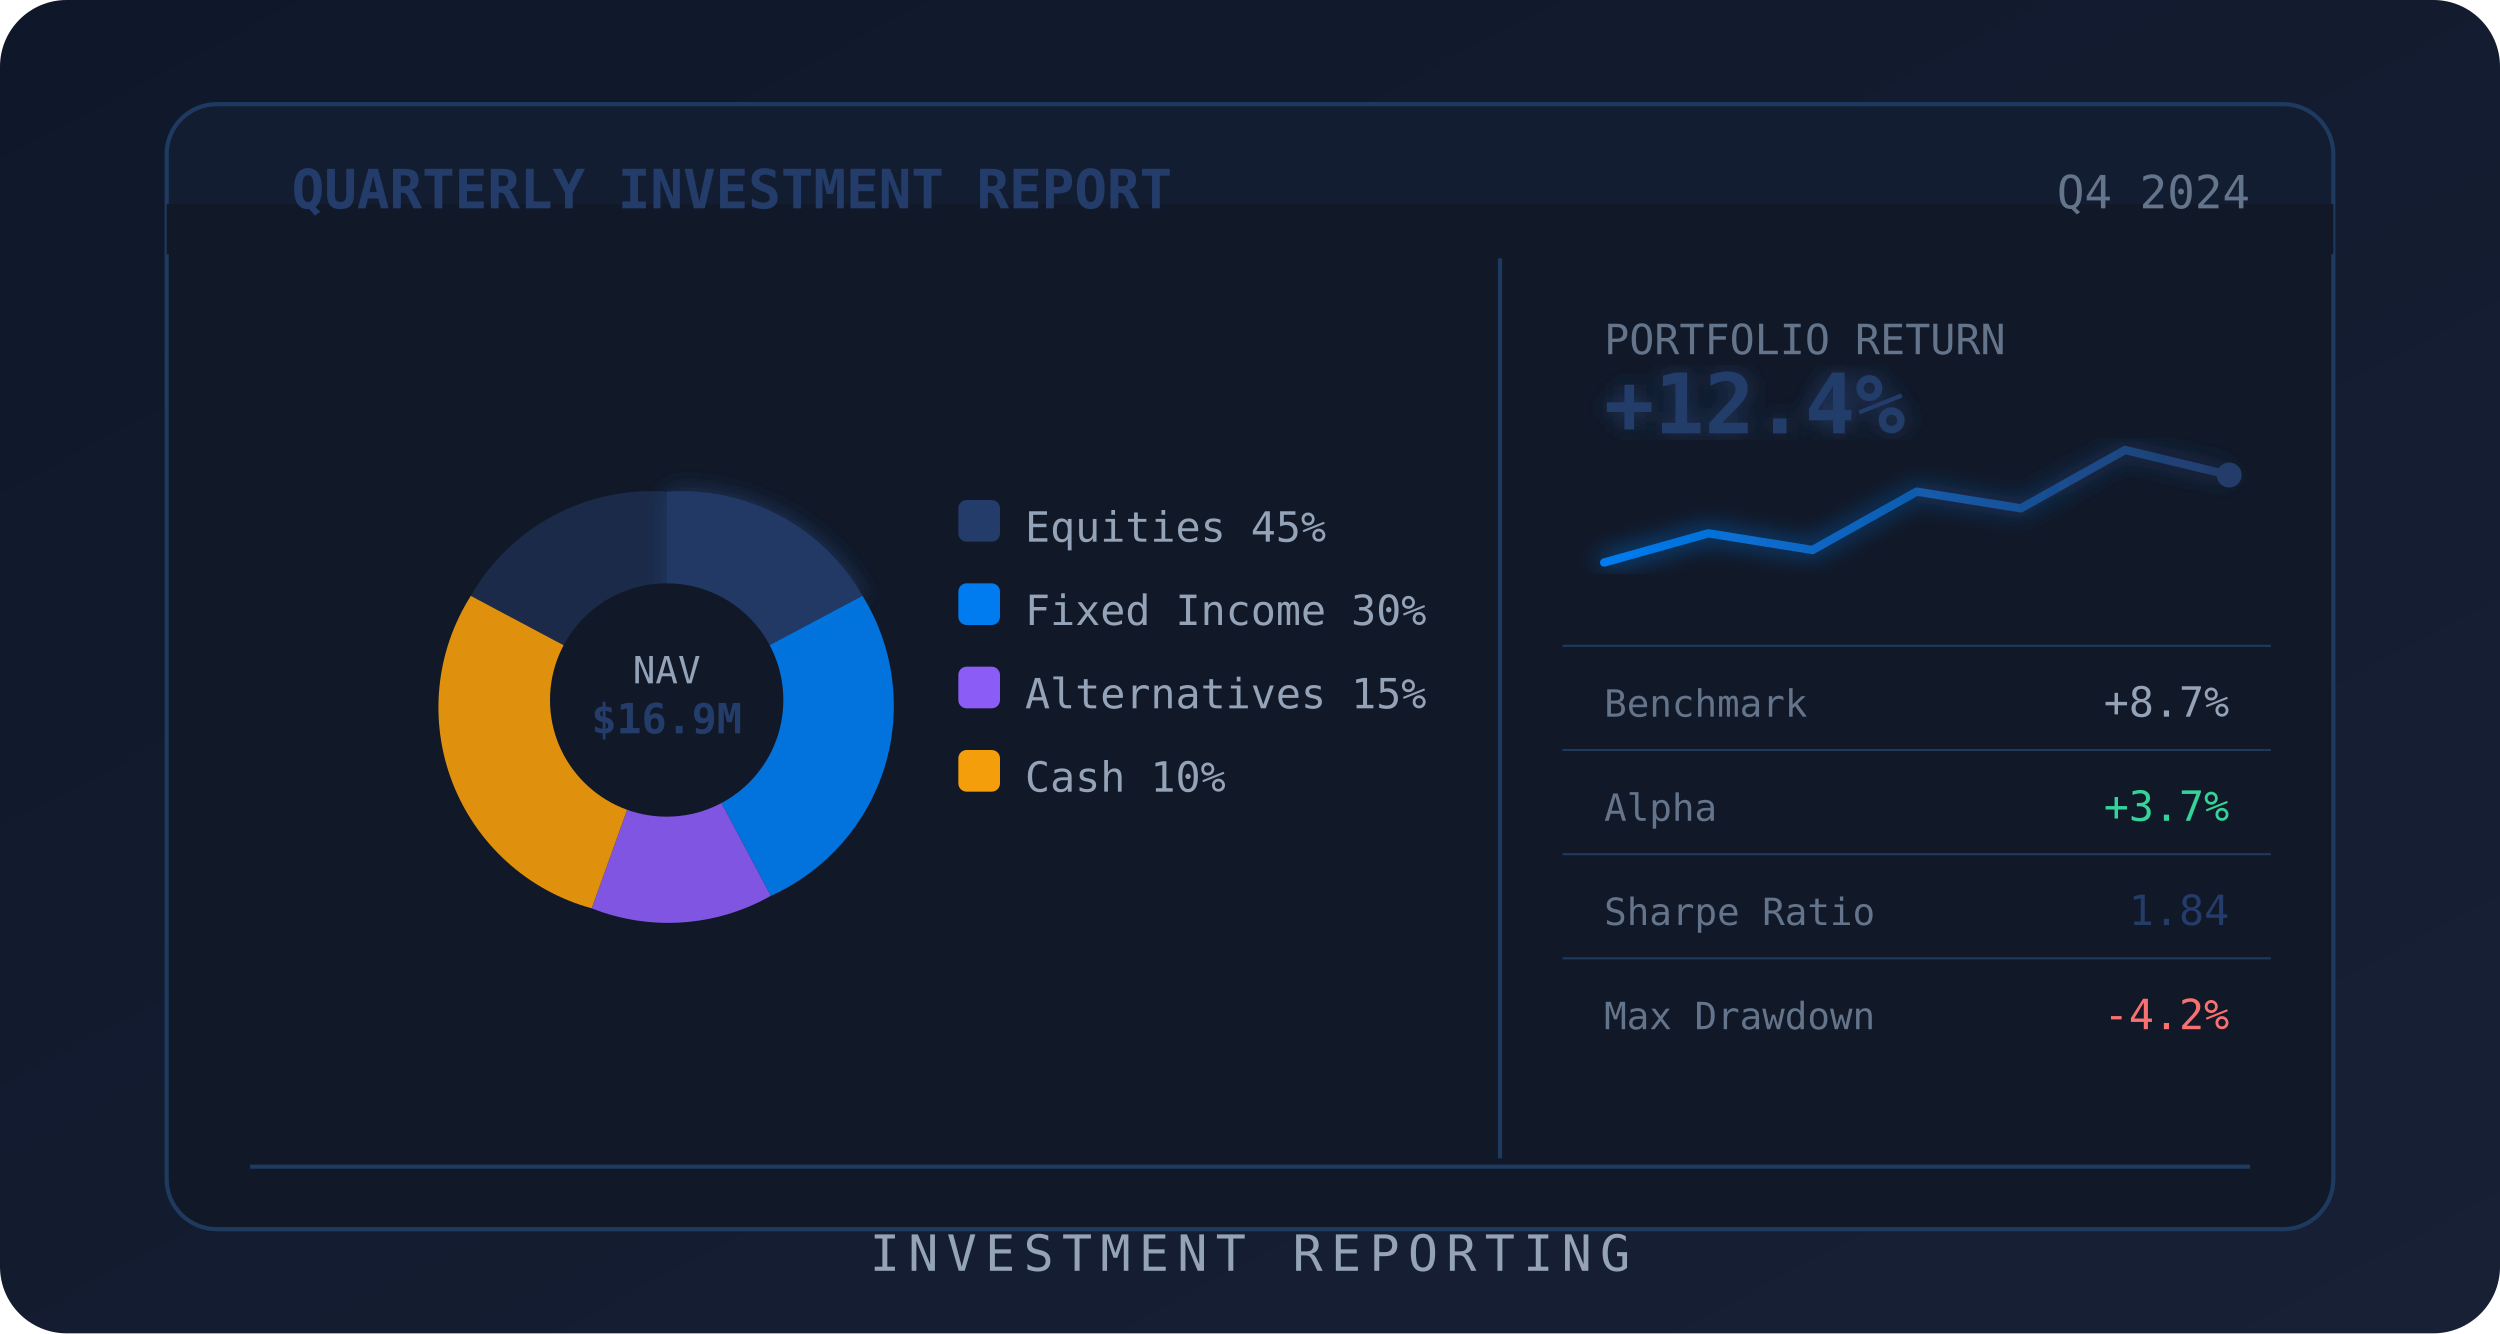
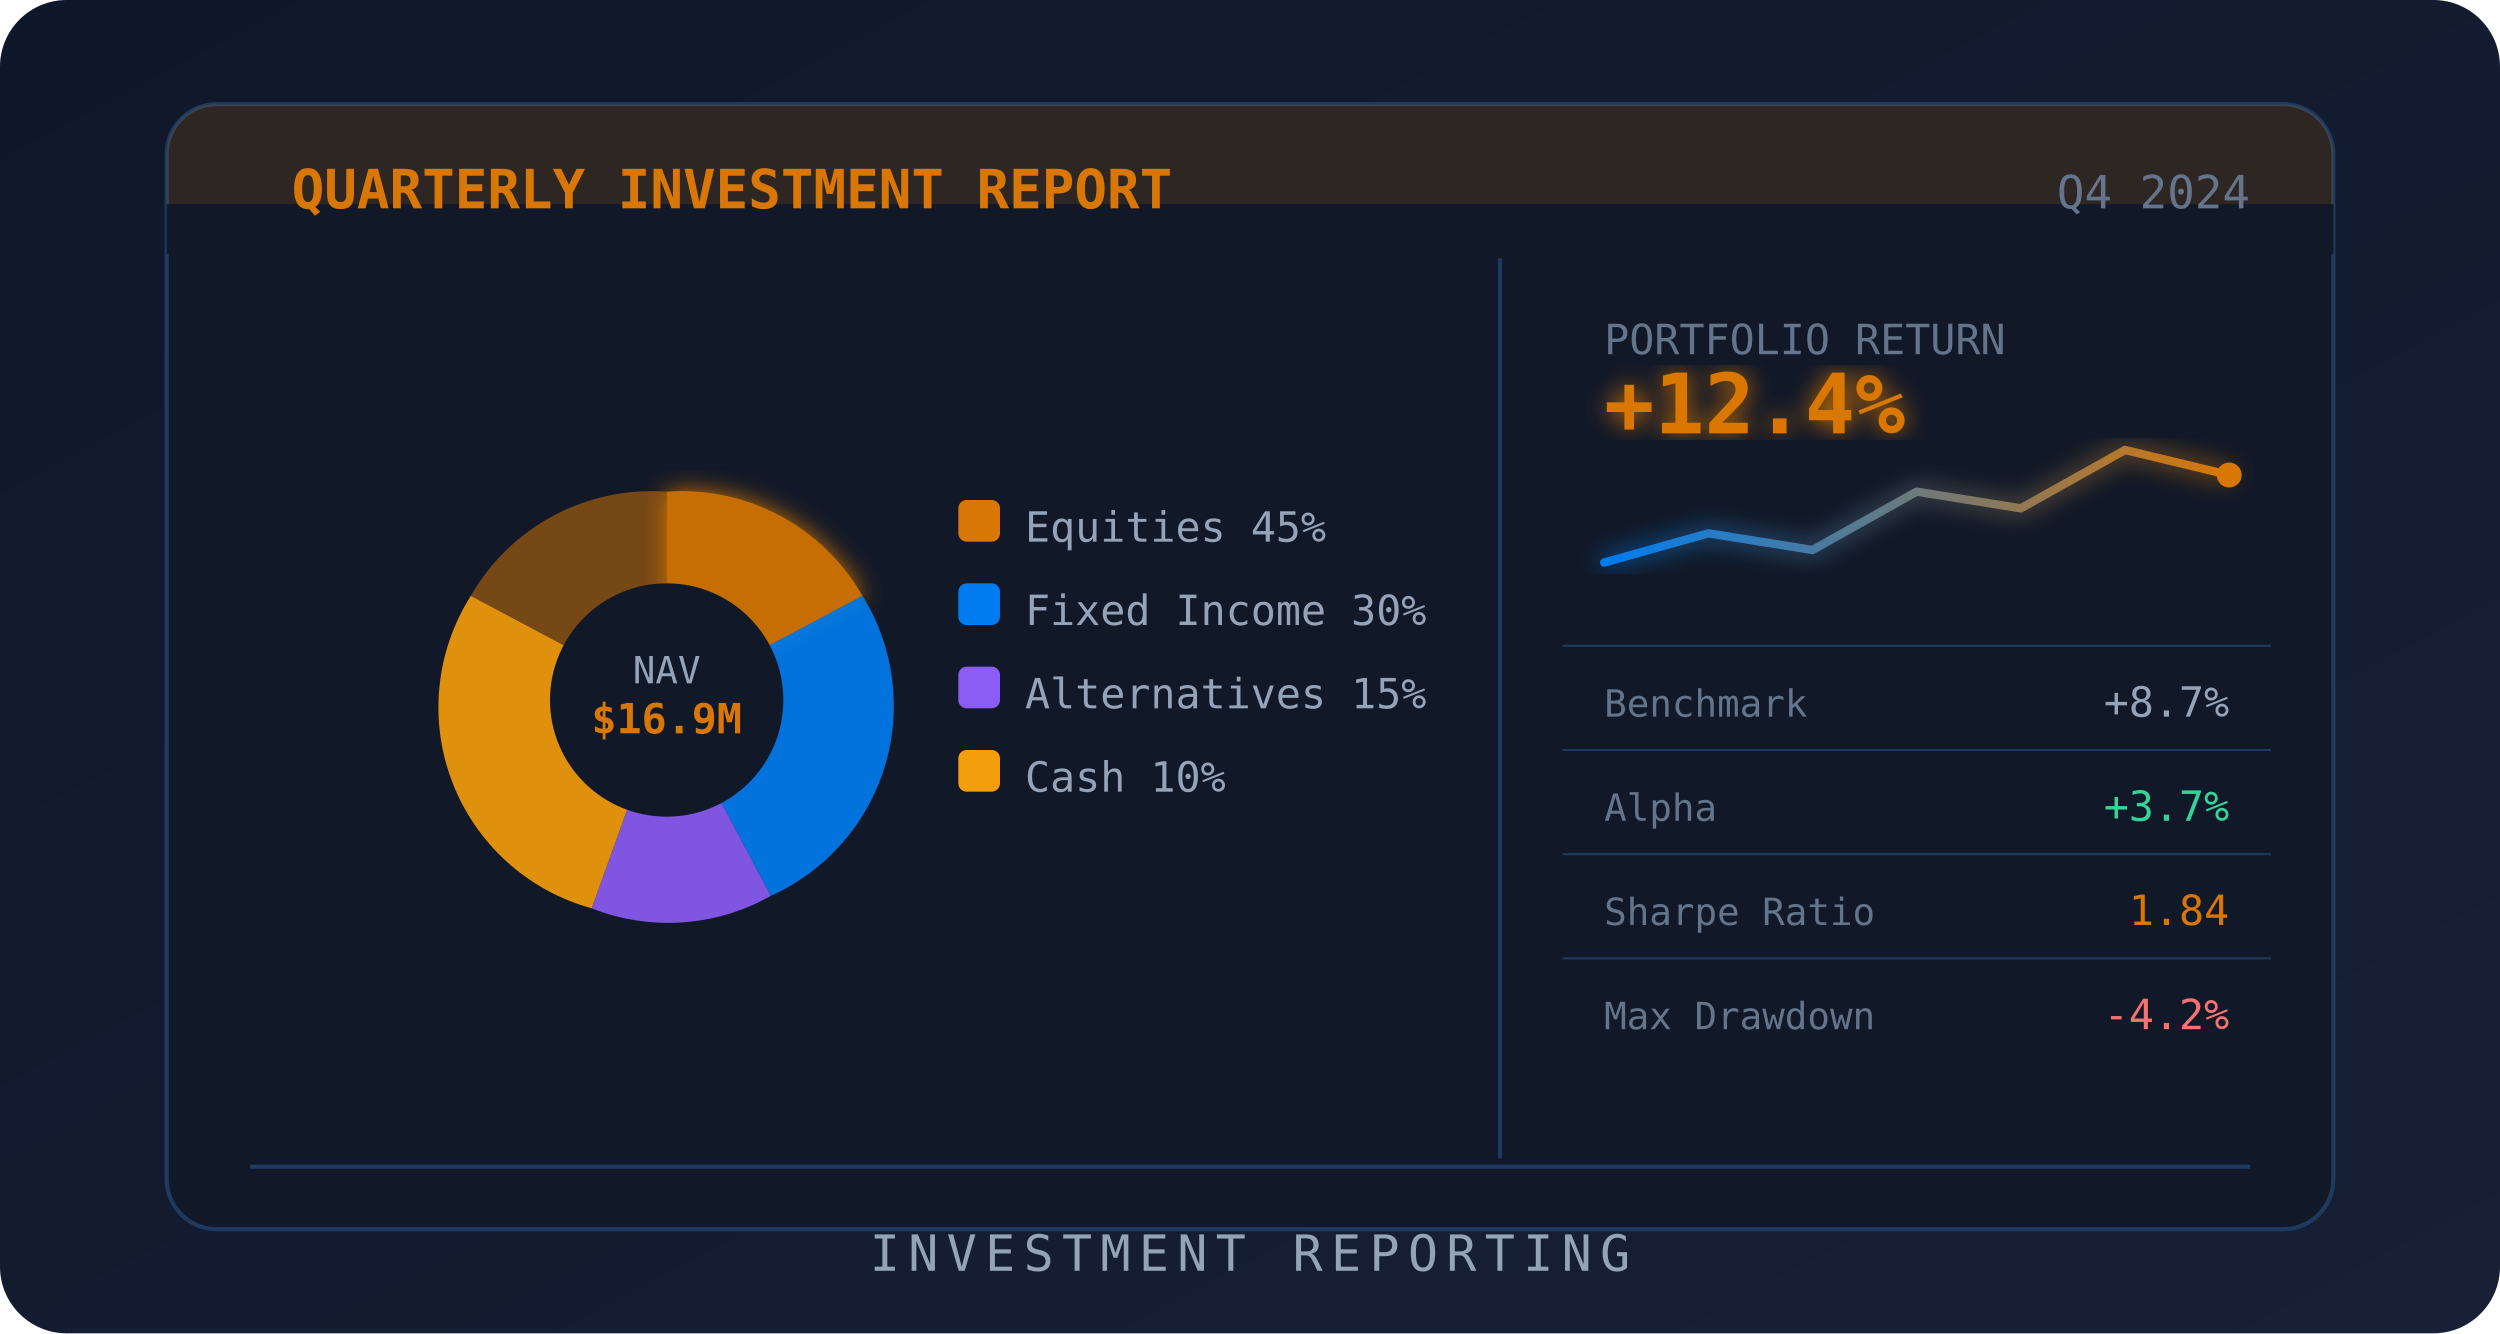
<svg xmlns="http://www.w3.org/2000/svg" width="600" height="320" viewBox="0 0 600 320">
  <defs>
    <linearGradient id="bg5" x1="0%" y1="0%" x2="100%" y2="100%">
      <stop offset="0%" style="stop-color:#0f172a" />
      <stop offset="100%" style="stop-color:#172035" />
    </linearGradient>
    <linearGradient id="pieSlice1" x1="0%" y1="0%" x2="100%" y2="100%">
-       <stop offset="0%" style="stop-color:#233c6a" />
+       <stop offset="0%" style="stop-color:#d97706" />
      <stop offset="100%" style="stop-color:#0891b2" />
    </linearGradient>
    <linearGradient id="sparkGrad" x1="0%" y1="0%" x2="100%" y2="0%">
      <stop offset="0%" style="stop-color:#007CF0" />
-       <stop offset="100%" style="stop-color:#233c6a" />
+       <stop offset="100%" style="stop-color:#d97706" />
    </linearGradient>
    <filter id="glow5">
      <feGaussianBlur stdDeviation="3" result="coloredBlur" />
      <feMerge>
        <feMergeNode in="coloredBlur" />
        <feMergeNode in="SourceGraphic" />
      </feMerge>
    </filter>
  </defs>
  <rect width="600" height="320" fill="url(#bg5)" rx="16" />
  <rect x="40" y="25" width="520" height="270" rx="12" fill="#111827" stroke="#1e3a5f" stroke-width="1" />
-   <rect x="40" y="25" width="520" height="36" rx="12" fill="#233c6a" opacity="0.15" />
+   <rect x="40" y="25" width="520" height="36" rx="12" fill="#d97706" opacity="0.15" />
  <rect x="40" y="49" width="520" height="12" fill="#111827" />
-   <text x="70" y="50" fill="#233c6a" font-size="13" font-family="monospace" font-weight="bold">QUARTERLY INVESTMENT REPORT</text>
+   <text x="70" y="50" fill="#d97706" font-size="13" font-family="monospace" font-weight="bold">QUARTERLY INVESTMENT REPORT</text>
  <text x="540" y="50" fill="#64748b" font-size="11" font-family="monospace" text-anchor="end">Q4 2024</text>
-   <path d="M160,168 L160,118 A50,50 0 0,1 207,143 Z" fill="#233c6a" opacity="0.9" filter="url(#glow5)" />
+   <path d="M160,168 L160,118 A50,50 0 0,1 207,143 Z" fill="#d97706" opacity="0.9" filter="url(#glow5)" />
  <path d="M160,168 L207,143 A50,50 0 0,1 185,215 Z" fill="#007CF0" opacity="0.9" />
  <path d="M160,168 L185,215 A50,50 0 0,1 142,218 Z" fill="#8b5cf6" opacity="0.9" />
  <path d="M160,168 L142,218 A50,50 0 0,1 113,143 Z" fill="#f59e0b" opacity="0.9" />
-   <path d="M160,168 L113,143 A50,50 0 0,1 160,118 Z" fill="#233c6a" opacity="0.5" />
+   <path d="M160,168 L113,143 A50,50 0 0,1 160,118 Z" fill="#d97706" opacity="0.5" />
  <circle cx="160" cy="168" r="28" fill="#111827" />
  <text x="160" y="164" fill="#94a3b8" font-size="9" font-family="monospace" text-anchor="middle">NAV</text>
-   <text x="160" y="176" fill="#233c6a" font-size="10" font-family="monospace" text-anchor="middle" font-weight="bold">$16.9M</text>
-   <rect x="230" y="120" width="10" height="10" rx="2" fill="#233c6a" />
+   <text x="160" y="176" fill="#d97706" font-size="10" font-family="monospace" text-anchor="middle" font-weight="bold">$16.9M</text>
+   <rect x="230" y="120" width="10" height="10" rx="2" fill="#d97706" />
  <text x="246" y="130" fill="#94a3b8" font-size="10" font-family="monospace">Equities 45%</text>
  <rect x="230" y="140" width="10" height="10" rx="2" fill="#007CF0" />
  <text x="246" y="150" fill="#94a3b8" font-size="10" font-family="monospace">Fixed Income 30%</text>
  <rect x="230" y="160" width="10" height="10" rx="2" fill="#8b5cf6" />
  <text x="246" y="170" fill="#94a3b8" font-size="10" font-family="monospace">Alternatives 15%</text>
  <rect x="230" y="180" width="10" height="10" rx="2" fill="#f59e0b" />
  <text x="246" y="190" fill="#94a3b8" font-size="10" font-family="monospace">Cash 10%</text>
  <line x1="360" y1="62" x2="360" y2="278" stroke="#1e3a5f" stroke-width="1" />
  <text x="385" y="85" fill="#64748b" font-size="10" font-family="monospace">PORTFOLIO RETURN</text>
-   <text x="385" y="104" fill="#233c6a" font-size="20" font-family="monospace" font-weight="bold" filter="url(#glow5)">+12.4%</text>
+   <text x="385" y="104" fill="#d97706" font-size="20" font-family="monospace" font-weight="bold" filter="url(#glow5)">+12.4%</text>
  <polyline points="385,135 410,128 435,132 460,118 485,122 510,108 535,114" fill="none" stroke="url(#sparkGrad)" stroke-width="2" stroke-linecap="round" stroke-linejoin="round" filter="url(#glow5)" />
-   <circle cx="535" cy="114" r="3" fill="#233c6a" />
+   <circle cx="535" cy="114" r="3" fill="#d97706" />
  <line x1="375" y1="155" x2="545" y2="155" stroke="#1e3a5f" stroke-width="0.5" />
  <text x="385" y="172" fill="#64748b" font-size="9" font-family="monospace">Benchmark</text>
  <text x="535" y="172" fill="#94a3b8" font-size="10" font-family="monospace" text-anchor="end">+8.7%</text>
  <line x1="375" y1="180" x2="545" y2="180" stroke="#1e3a5f" stroke-width="0.5" />
  <text x="385" y="197" fill="#64748b" font-size="9" font-family="monospace">Alpha</text>
  <text x="535" y="197" fill="#34d399" font-size="10" font-family="monospace" text-anchor="end">+3.7%</text>
  <line x1="375" y1="205" x2="545" y2="205" stroke="#1e3a5f" stroke-width="0.5" />
  <text x="385" y="222" fill="#64748b" font-size="9" font-family="monospace">Sharpe Ratio</text>
-   <text x="535" y="222" fill="#233c6a" font-size="10" font-family="monospace" text-anchor="end">1.84</text>
+   <text x="535" y="222" fill="#d97706" font-size="10" font-family="monospace" text-anchor="end">1.84</text>
  <line x1="375" y1="230" x2="545" y2="230" stroke="#1e3a5f" stroke-width="0.5" />
  <text x="385" y="247" fill="#64748b" font-size="9" font-family="monospace">Max Drawdown</text>
  <text x="535" y="247" fill="#f87171" font-size="10" font-family="monospace" text-anchor="end">-4.2%</text>
  <line x1="60" y1="280" x2="540" y2="280" stroke="#1e3a5f" stroke-width="1" />
  <text x="300" y="305" fill="#94a3b8" font-size="12" font-family="monospace" text-anchor="middle" letter-spacing="2">INVESTMENT REPORTING</text>
</svg>
